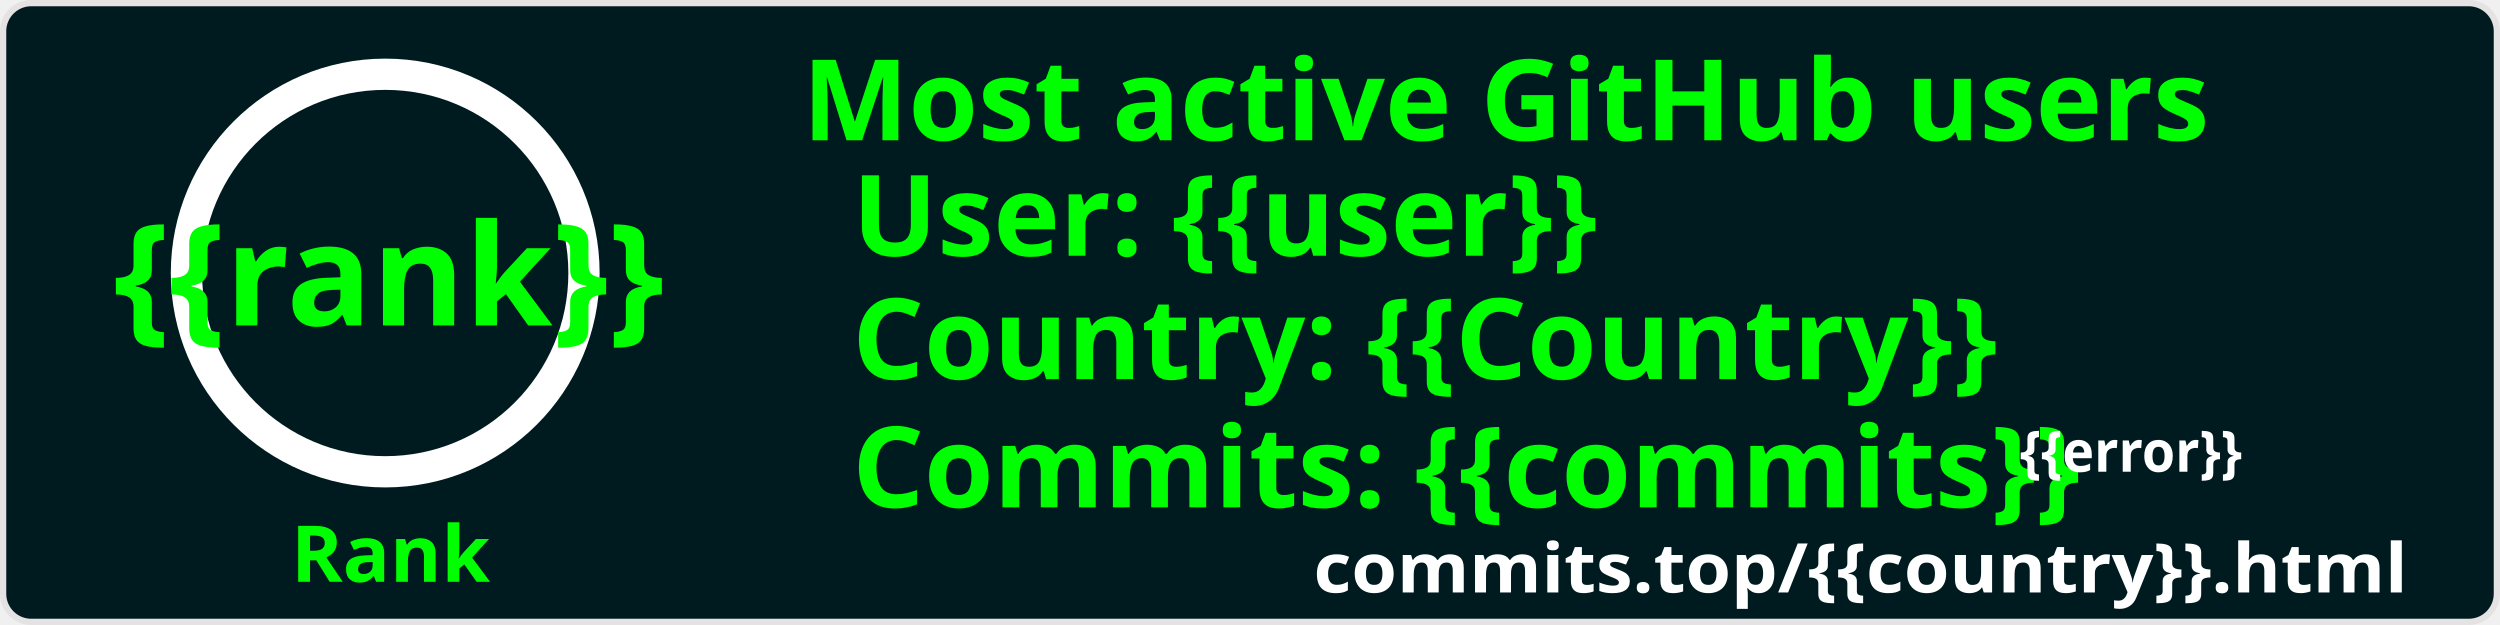
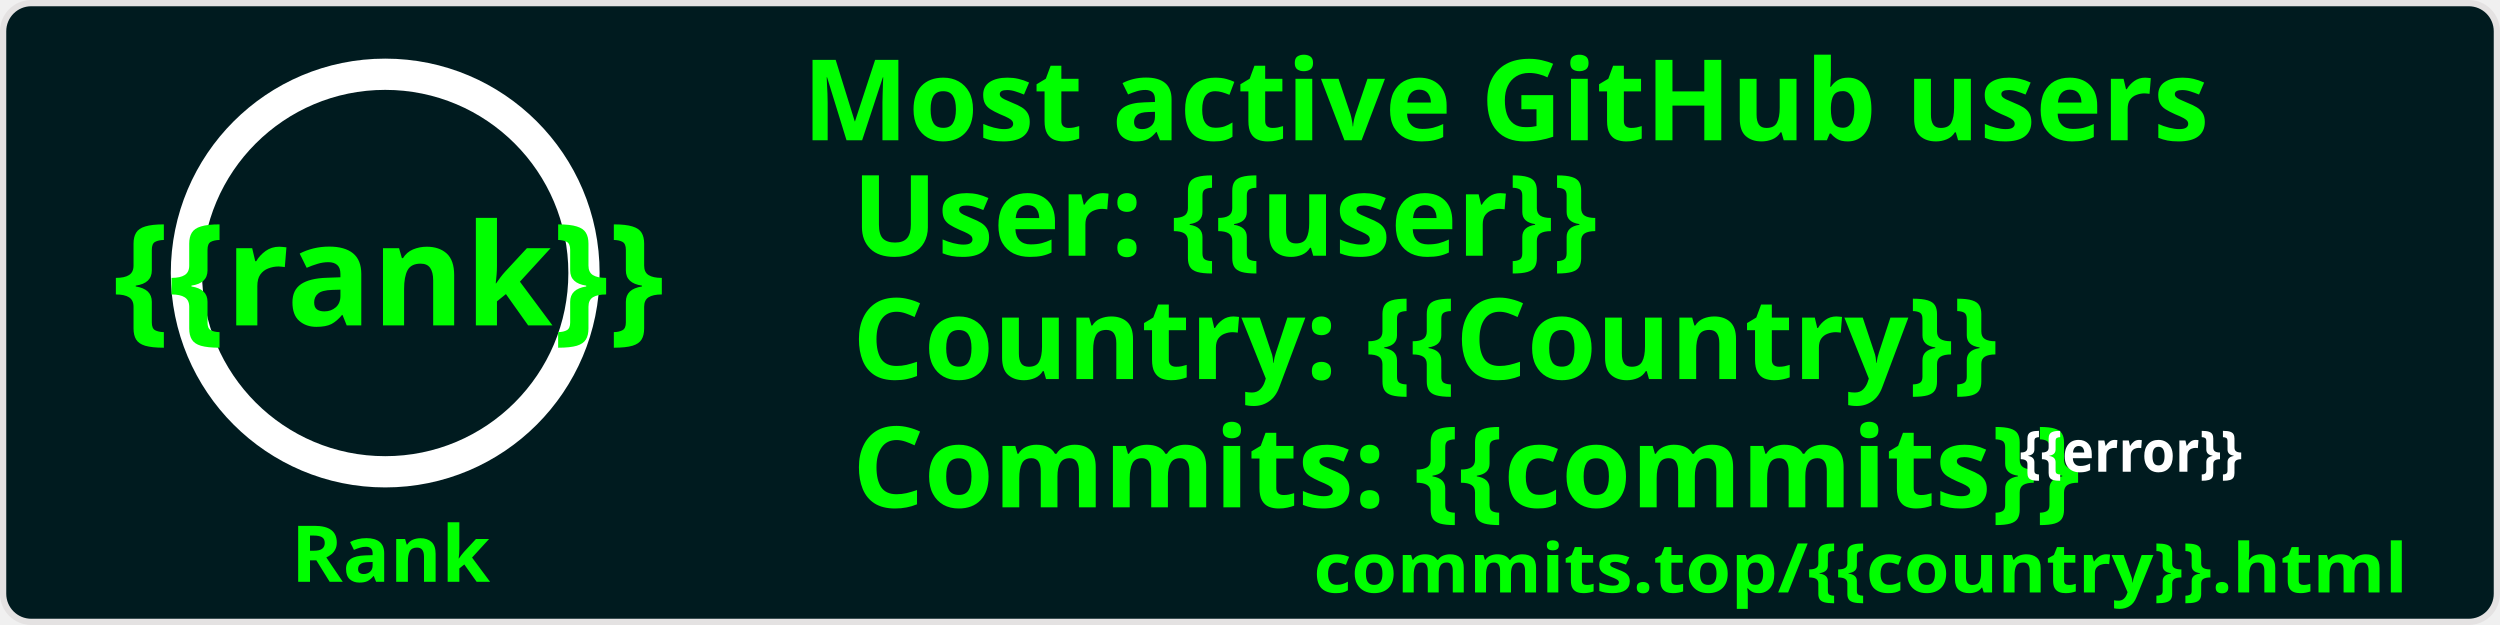
<svg xmlns="http://www.w3.org/2000/svg" width="400" height="100" viewBox="0 0 400 100" fill="none" id="svg2" version="1.1">
  <defs id="defs18" />
  <style id="style4">
		.text {
            font: 600 18px 'Segoe UI', Ubuntu, Sans-Serif;
            fill: #00ff00;
            animation: fadeInAnimation 0.8s ease-in-out forwards;
          }
    @keyframes fadeInAnimation {
      from {
        opacity: 0;
      }
      to {
        opacity: 1;
      }
    }</style>
  <rect data-testid="card-bg" x="0.5" y="0.5" rx="4.5" height="99%" width="399" id="rect6" style="fill-opacity:1;fill:#001b1f" stroke-opacity="1" stroke="#e4e2e2" fill="#000" />
  <circle style="opacity:1;fill:#ffffff;fill-opacity:0;fill-rule:evenodd;stroke:#ffffff;stroke-width:5;stroke-miterlimit:4;stroke-dasharray:none;stroke-opacity:1" id="path4155" cx="61.633" cy="43.684" r="31.804" />
  <g id="g8-95-42" transform="matrix(1.256739,0,0,1.256739,-147.6608,1.79157)" style="fill:#f9f9f9">
    <text x="167" y="40" text-anchor="middle" class="text" data-testid="text" id="text10-1-5">{{rank}}</text>
  </g>
  <g id="g12-1-0" transform="matrix(0.6960588,0,0,0.6960588,-57.83149,44.36053)" style="fill:#ffffff">
    <text x="150" y="70" class="text" data-testid="text" id="text14-1-0">Rank</text>
  </g>
  <g id="g8-95-4" transform="translate(-21.62071,-17.56042)">
    <text x="150" y="40" class="text" data-testid="text" id="text10-1-0">Most active GitHub users</text>
  </g>
  <g id="g8-0" transform="translate(-13.62071,0.9174415)" style="fill:#f9f9f9">
    <text x="150" y="40" class="text" data-testid="text" id="text10-4">User: {{user}}</text>
  </g>
  <g id="g8" transform="translate(-13.62071,20.64776)" style="fill:#f9f9f9">
    <text x="150" y="40" class="text" data-testid="text" id="text10">Country: {{Country}}</text>
  </g>
  <g id="g8-95" transform="translate(-13.62071,41.17261)" style="fill:#f9f9f9">
    <text x="150" y="40" class="text" data-testid="text" id="text10-1">Commits: {{commits}}</text>
  </g>
  <g id="g12-1" transform="matrix(0.6543794,0,0,0.6093438,79.2953,52.13738)" style="fill:#ffffff">
-     <text x="200" y="70" class="text" data-testid="text" id="text14-1" style="font-style:normal;font-variant:normal;font-weight:600;font-stretch:normal;font-size:18px;line-height:normal;font-family:'Segoe UI', Ubuntu, Sans-Serif;fill:#ffffff">commits.top/{{country}}.html</text>
+     <text x="200" y="70" class="text" data-testid="text" id="text14-1">commits.top/{{country}}.html</text>
  </g>
  <g id="g12-1-5" transform="matrix(0.4782123,0,0,0.5087803,227.5434,39.86336)" style="fill:#ffffff">
    <text x="200" y="70" class="text" data-testid="text" id="text14-1-09" style="font-style:normal;font-variant:normal;font-weight:600;font-stretch:normal;font-size:18px;line-height:normal;font-family:'Segoe UI', Ubuntu, Sans-Serif;fill:#ffffff">{{error}}</text>
  </g>
</svg>
